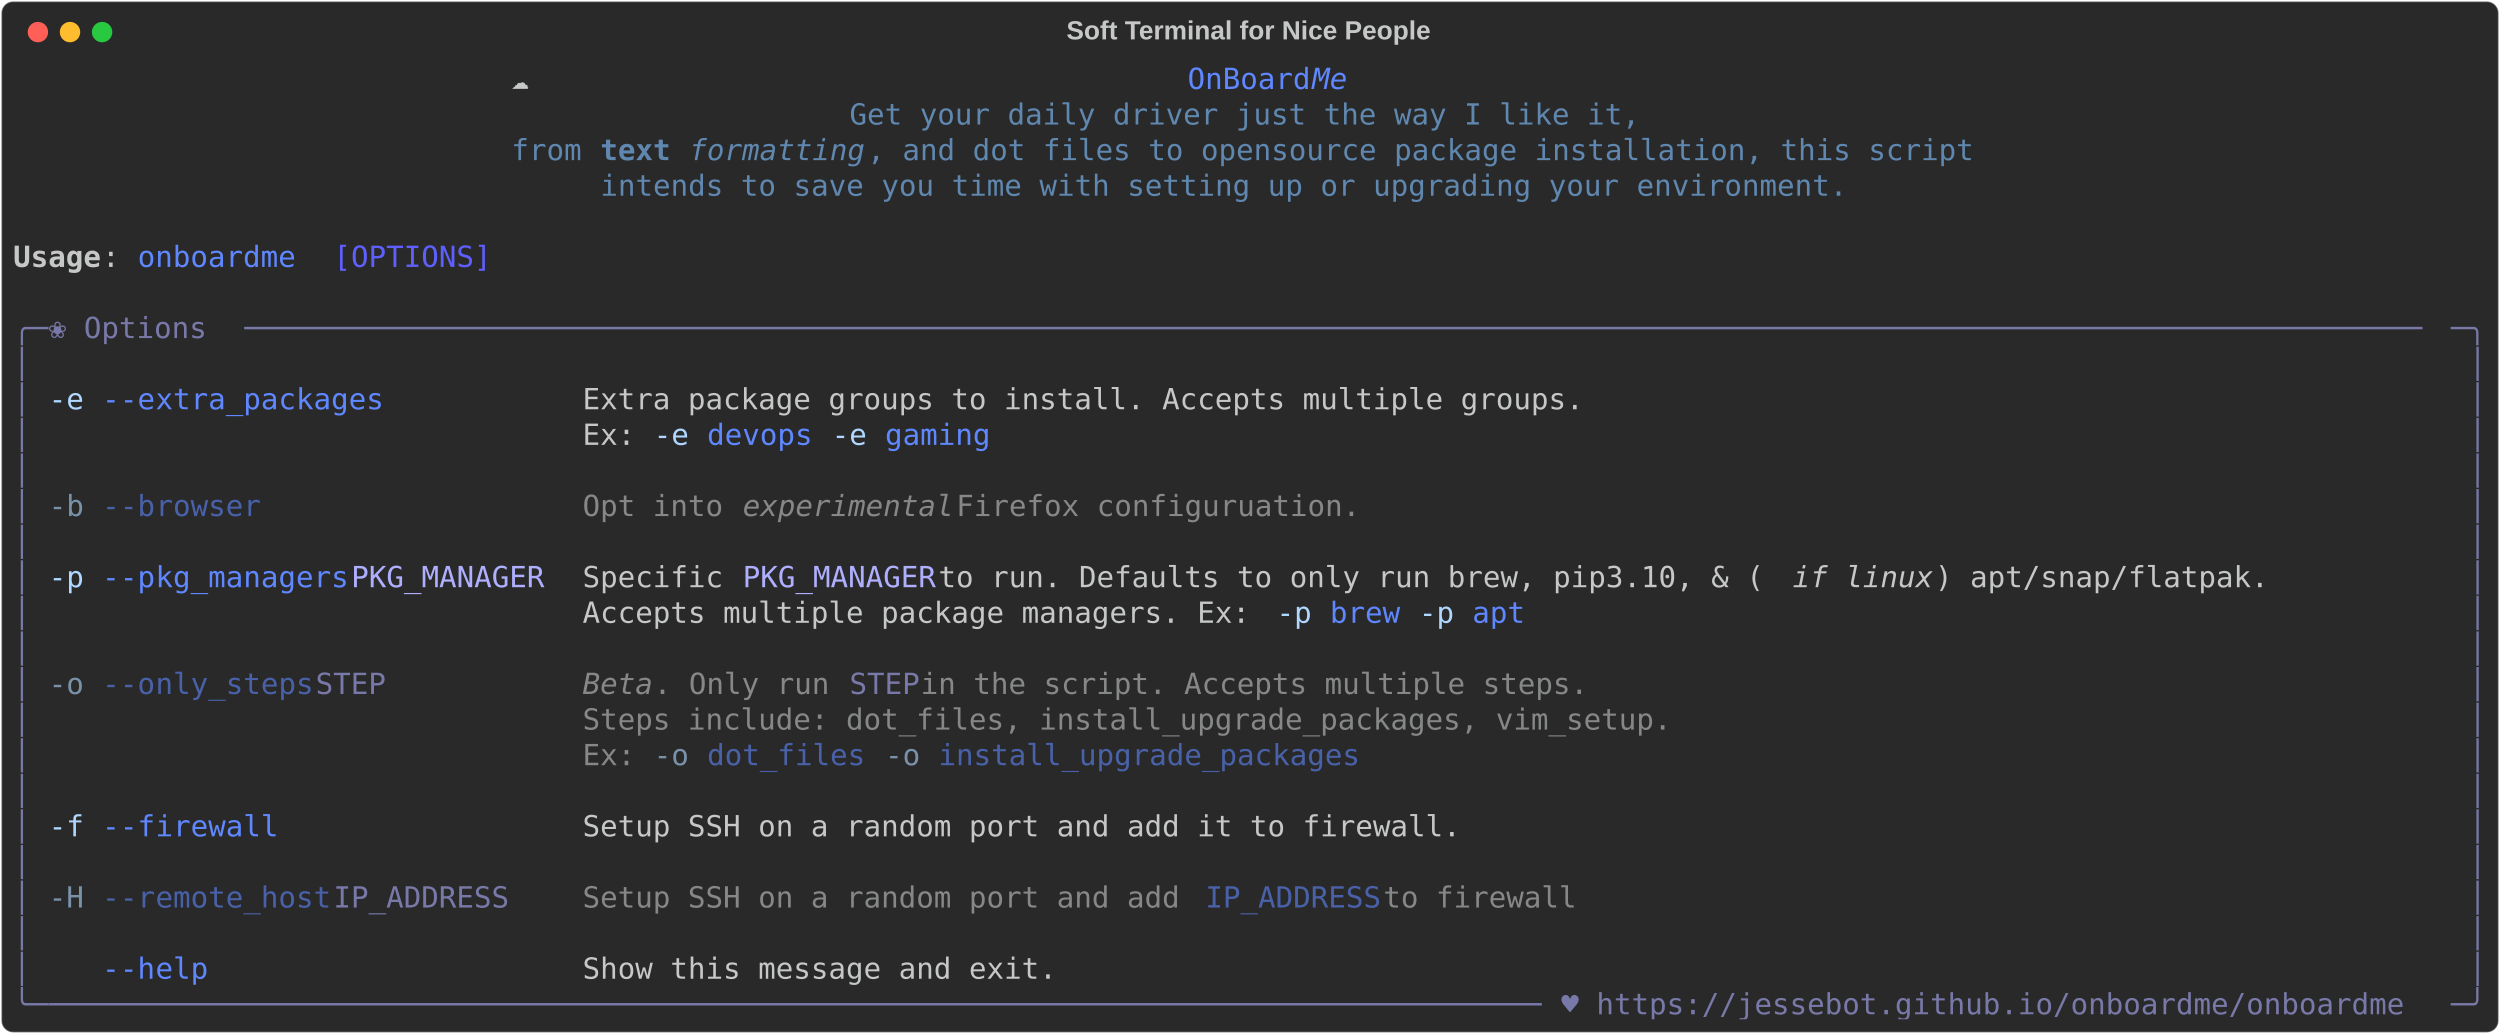
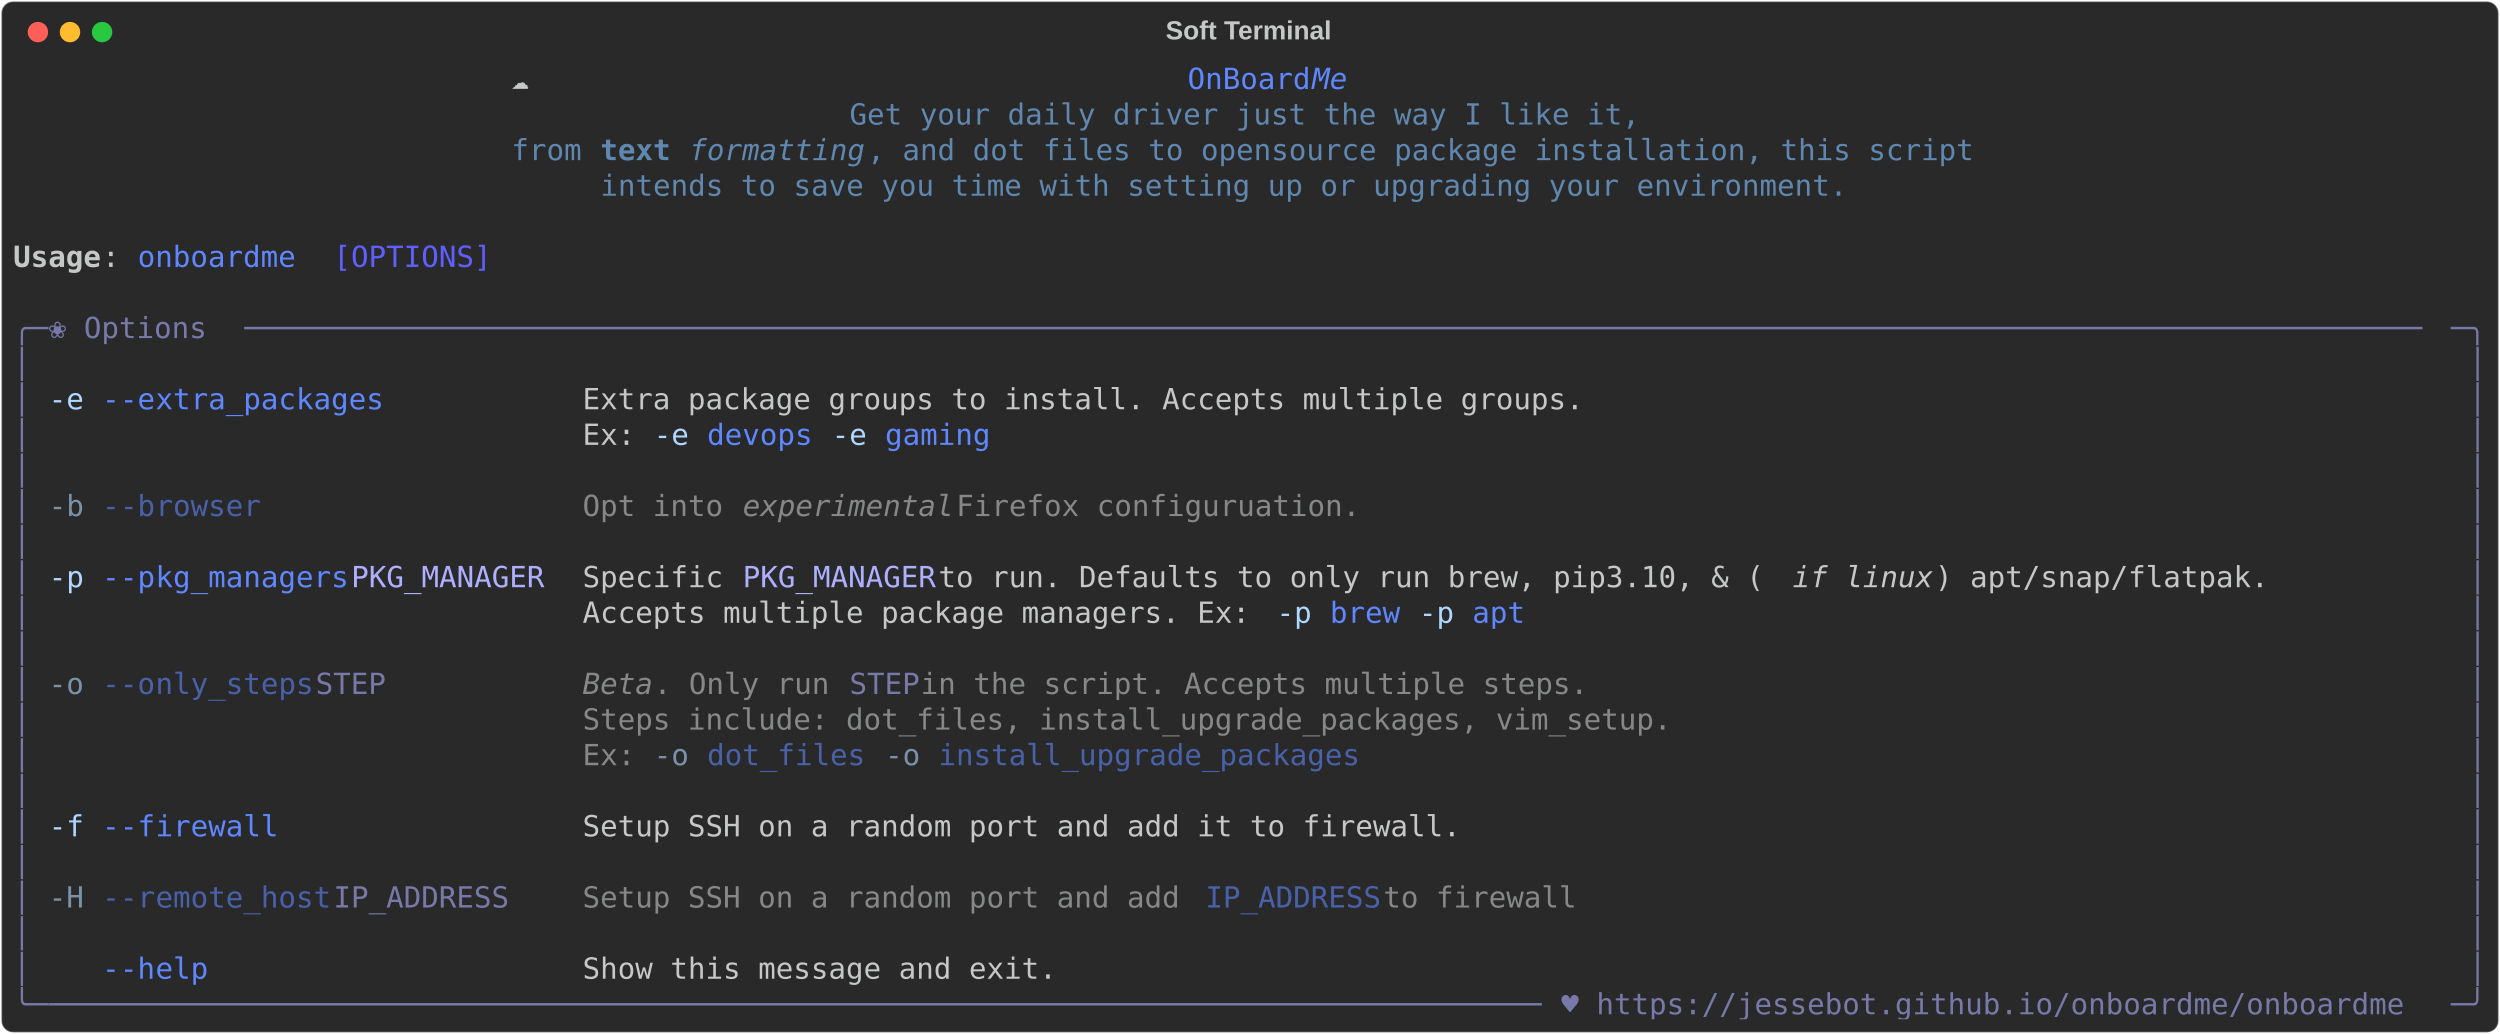
<svg xmlns="http://www.w3.org/2000/svg" class="rich-terminal" viewBox="0 0 1714 708.8">
  <style>

    @font-face {
        font-family: "Fira Code";
        src: local("FiraCode-Regular"),
                url("https://cdnjs.cloudflare.com/ajax/libs/firacode/6.2.0/woff2/FiraCode-Regular.woff2") format("woff2"),
                url("https://cdnjs.cloudflare.com/ajax/libs/firacode/6.2.0/woff/FiraCode-Regular.woff") format("woff");
        font-style: normal;
        font-weight: 400;
    }
    @font-face {
        font-family: "Fira Code";
        src: local("FiraCode-Bold"),
                url("https://cdnjs.cloudflare.com/ajax/libs/firacode/6.2.0/woff2/FiraCode-Bold.woff2") format("woff2"),
                url("https://cdnjs.cloudflare.com/ajax/libs/firacode/6.2.0/woff/FiraCode-Bold.woff") format("woff");
        font-style: bold;
        font-weight: 700;
    }

    .terminal-1534585519-matrix {
        font-family: Fira Code, monospace;
        font-size: 20px;
        line-height: 24.4px;
        font-variant-east-asian: full-width;
    }

    .terminal-1534585519-title {
        font-size: 18px;
        font-weight: bold;
        font-family: arial;
    }

    .terminal-1534585519-r1 { fill: #c5c8c6 }
.terminal-1534585519-r2 { fill: #5f87ff }
.terminal-1534585519-r3 { fill: #5f87ff;font-style: italic; }
.terminal-1534585519-r4 { fill: #5f87af }
.terminal-1534585519-r5 { fill: #5f87af;font-weight: bold }
.terminal-1534585519-r6 { fill: #5f87af;font-style: italic; }
.terminal-1534585519-r7 { fill: #c5c8c6;font-weight: bold }
.terminal-1534585519-r8 { fill: #5f5fff }
.terminal-1534585519-r9 { fill: #7979a9 }
.terminal-1534585519-r10 { fill: #afd7ff }
.terminal-1534585519-r11 { fill: #868887 }
.terminal-1534585519-r12 { fill: #7991a9 }
.terminal-1534585519-r13 { fill: #4961a9 }
.terminal-1534585519-r14 { fill: #868887;font-style: italic; }
.terminal-1534585519-r15 { fill: #afafff }
.terminal-1534585519-r16 { fill: #c5c8c6;font-style: italic; }
    </style>
  <defs>
    <clipPath id="terminal-1534585519-clip-terminal">
      <rect x="0" y="0" width="1694.8" height="657.8" />
    </clipPath>
    <clipPath id="terminal-1534585519-line-0">
      <rect x="0" y="1.5" width="1695.8" height="24.65" />
    </clipPath>
    <clipPath id="terminal-1534585519-line-1">
      <rect x="0" y="25.9" width="1695.8" height="24.65" />
    </clipPath>
    <clipPath id="terminal-1534585519-line-2">
      <rect x="0" y="50.3" width="1695.8" height="24.65" />
    </clipPath>
    <clipPath id="terminal-1534585519-line-3">
      <rect x="0" y="74.7" width="1695.8" height="24.65" />
    </clipPath>
    <clipPath id="terminal-1534585519-line-4">
      <rect x="0" y="99.1" width="1695.8" height="24.65" />
    </clipPath>
    <clipPath id="terminal-1534585519-line-5">
      <rect x="0" y="123.5" width="1695.8" height="24.65" />
    </clipPath>
    <clipPath id="terminal-1534585519-line-6">
      <rect x="0" y="147.9" width="1695.8" height="24.65" />
    </clipPath>
    <clipPath id="terminal-1534585519-line-7">
      <rect x="0" y="172.3" width="1695.8" height="24.65" />
    </clipPath>
    <clipPath id="terminal-1534585519-line-8">
      <rect x="0" y="196.7" width="1695.8" height="24.65" />
    </clipPath>
    <clipPath id="terminal-1534585519-line-9">
      <rect x="0" y="221.1" width="1695.8" height="24.65" />
    </clipPath>
    <clipPath id="terminal-1534585519-line-10">
      <rect x="0" y="245.5" width="1695.8" height="24.65" />
    </clipPath>
    <clipPath id="terminal-1534585519-line-11">
      <rect x="0" y="269.9" width="1695.8" height="24.65" />
    </clipPath>
    <clipPath id="terminal-1534585519-line-12">
      <rect x="0" y="294.3" width="1695.8" height="24.65" />
    </clipPath>
    <clipPath id="terminal-1534585519-line-13">
      <rect x="0" y="318.7" width="1695.8" height="24.65" />
    </clipPath>
    <clipPath id="terminal-1534585519-line-14">
      <rect x="0" y="343.1" width="1695.8" height="24.65" />
    </clipPath>
    <clipPath id="terminal-1534585519-line-15">
      <rect x="0" y="367.5" width="1695.8" height="24.65" />
    </clipPath>
    <clipPath id="terminal-1534585519-line-16">
      <rect x="0" y="391.9" width="1695.8" height="24.65" />
    </clipPath>
    <clipPath id="terminal-1534585519-line-17">
      <rect x="0" y="416.3" width="1695.8" height="24.65" />
    </clipPath>
    <clipPath id="terminal-1534585519-line-18">
      <rect x="0" y="440.7" width="1695.8" height="24.65" />
    </clipPath>
    <clipPath id="terminal-1534585519-line-19">
      <rect x="0" y="465.1" width="1695.8" height="24.65" />
    </clipPath>
    <clipPath id="terminal-1534585519-line-20">
      <rect x="0" y="489.5" width="1695.8" height="24.65" />
    </clipPath>
    <clipPath id="terminal-1534585519-line-21">
      <rect x="0" y="513.9" width="1695.8" height="24.65" />
    </clipPath>
    <clipPath id="terminal-1534585519-line-22">
      <rect x="0" y="538.3" width="1695.8" height="24.65" />
    </clipPath>
    <clipPath id="terminal-1534585519-line-23">
      <rect x="0" y="562.7" width="1695.8" height="24.65" />
    </clipPath>
    <clipPath id="terminal-1534585519-line-24">
      <rect x="0" y="587.1" width="1695.8" height="24.65" />
    </clipPath>
    <clipPath id="terminal-1534585519-line-25">
      <rect x="0" y="611.5" width="1695.8" height="24.65" />
    </clipPath>
  </defs>
  <rect fill="#292929" stroke="rgba(255,255,255,0.35)" stroke-width="1" x="1" y="1" width="1712" height="706.8" rx="8" />
-   <text class="terminal-1534585519-title" fill="#c5c8c6" text-anchor="middle" x="856" y="27">Soft Terminal for Nice People</text>
+   <text class="terminal-1534585519-title" fill="#c5c8c6" text-anchor="middle" x="856" y="27">Soft Terminal</text>
  <g transform="translate(26,22)">
    <circle cx="0" cy="0" r="7" fill="#ff5f57" />
    <circle cx="22" cy="0" r="7" fill="#febc2e" />
    <circle cx="44" cy="0" r="7" fill="#28c840" />
  </g>
  <g transform="translate(9, 41)" clip-path="url(#terminal-1534585519-clip-terminal)">
    <g class="terminal-1534585519-matrix">
      <text class="terminal-1534585519-r1" x="341.6" y="20" textLength="463.6" clip-path="url(#terminal-1534585519-line-0)">                                    ☁ </text>
      <text class="terminal-1534585519-r2" x="805.2" y="20" textLength="85.4" clip-path="url(#terminal-1534585519-line-0)">OnBoard</text>
      <text class="terminal-1534585519-r3" x="890.6" y="20" textLength="24.4" clip-path="url(#terminal-1534585519-line-0)">Me</text>
      <text class="terminal-1534585519-r1" x="1695.8" y="20" textLength="12.2" clip-path="url(#terminal-1534585519-line-0)">
</text>
      <text class="terminal-1534585519-r4" x="573.4" y="44.4" textLength="549" clip-path="url(#terminal-1534585519-line-1)">Get your daily driver just the way I like it,</text>
      <text class="terminal-1534585519-r1" x="1695.8" y="44.4" textLength="12.2" clip-path="url(#terminal-1534585519-line-1)">
</text>
      <text class="terminal-1534585519-r4" x="341.6" y="68.8" textLength="61" clip-path="url(#terminal-1534585519-line-2)">from </text>
      <text class="terminal-1534585519-r5" x="402.6" y="68.8" textLength="48.8" clip-path="url(#terminal-1534585519-line-2)">text</text>
      <text class="terminal-1534585519-r6" x="463.6" y="68.8" textLength="122" clip-path="url(#terminal-1534585519-line-2)">formatting</text>
      <text class="terminal-1534585519-r4" x="585.6" y="68.8" textLength="768.6" clip-path="url(#terminal-1534585519-line-2)">, and dot files to opensource package installation, this script</text>
      <text class="terminal-1534585519-r1" x="1695.8" y="68.8" textLength="12.2" clip-path="url(#terminal-1534585519-line-2)">
</text>
      <text class="terminal-1534585519-r4" x="402.6" y="93.2" textLength="878.4" clip-path="url(#terminal-1534585519-line-3)"> intends to save you time with setting up or upgrading your environment.</text>
      <text class="terminal-1534585519-r1" x="1695.8" y="93.2" textLength="12.2" clip-path="url(#terminal-1534585519-line-3)">
</text>
      <text class="terminal-1534585519-r1" x="1695.8" y="117.6" textLength="12.2" clip-path="url(#terminal-1534585519-line-4)">
</text>
      <text class="terminal-1534585519-r7" x="0" y="142" textLength="61" clip-path="url(#terminal-1534585519-line-5)">Usage</text>
      <text class="terminal-1534585519-r1" x="61" y="142" textLength="24.4" clip-path="url(#terminal-1534585519-line-5)">: </text>
      <text class="terminal-1534585519-r2" x="85.4" y="142" textLength="122" clip-path="url(#terminal-1534585519-line-5)"> onboardme</text>
      <text class="terminal-1534585519-r8" x="219.6" y="142" textLength="109.8" clip-path="url(#terminal-1534585519-line-5)">[OPTIONS]</text>
      <text class="terminal-1534585519-r1" x="1695.8" y="142" textLength="12.2" clip-path="url(#terminal-1534585519-line-5)">
</text>
      <text class="terminal-1534585519-r1" x="1695.8" y="166.4" textLength="12.2" clip-path="url(#terminal-1534585519-line-6)">
</text>
      <text class="terminal-1534585519-r9" x="0" y="190.8" textLength="24.4" clip-path="url(#terminal-1534585519-line-7)">╭─</text>
      <text class="terminal-1534585519-r9" x="24.4" y="190.8" textLength="134.2" clip-path="url(#terminal-1534585519-line-7)"> ❀ Options </text>
      <text class="terminal-1534585519-r9" x="158.6" y="190.8" textLength="1512.8" clip-path="url(#terminal-1534585519-line-7)">────────────────────────────────────────────────────────────────────────────────────────────────────────────────────────────</text>
      <text class="terminal-1534585519-r9" x="1671.4" y="190.8" textLength="24.4" clip-path="url(#terminal-1534585519-line-7)">─╮</text>
      <text class="terminal-1534585519-r1" x="1695.8" y="190.8" textLength="12.2" clip-path="url(#terminal-1534585519-line-7)">
</text>
      <text class="terminal-1534585519-r9" x="0" y="215.2" textLength="12.2" clip-path="url(#terminal-1534585519-line-8)">│</text>
      <text class="terminal-1534585519-r9" x="1683.6" y="215.2" textLength="12.2" clip-path="url(#terminal-1534585519-line-8)">│</text>
      <text class="terminal-1534585519-r1" x="1695.8" y="215.2" textLength="12.2" clip-path="url(#terminal-1534585519-line-8)">
</text>
      <text class="terminal-1534585519-r9" x="0" y="239.6" textLength="12.2" clip-path="url(#terminal-1534585519-line-9)">│</text>
      <text class="terminal-1534585519-r10" x="24.4" y="239.6" textLength="24.4" clip-path="url(#terminal-1534585519-line-9)">-e</text>
      <text class="terminal-1534585519-r2" x="61" y="239.6" textLength="12.2" clip-path="url(#terminal-1534585519-line-9)">-</text>
      <text class="terminal-1534585519-r2" x="73.2" y="239.6" textLength="24.4" clip-path="url(#terminal-1534585519-line-9)">-e</text>
      <text class="terminal-1534585519-r2" x="97.6" y="239.6" textLength="158.6" clip-path="url(#terminal-1534585519-line-9)">xtra_packages</text>
      <text class="terminal-1534585519-r1" x="390.4" y="239.6" textLength="1159" clip-path="url(#terminal-1534585519-line-9)">Extra package groups to install. Accepts multiple groups.                                      </text>
      <text class="terminal-1534585519-r9" x="1683.6" y="239.6" textLength="12.2" clip-path="url(#terminal-1534585519-line-9)">│</text>
      <text class="terminal-1534585519-r1" x="1695.8" y="239.6" textLength="12.2" clip-path="url(#terminal-1534585519-line-9)">
</text>
      <text class="terminal-1534585519-r9" x="0" y="264" textLength="12.2" clip-path="url(#terminal-1534585519-line-10)">│</text>
      <text class="terminal-1534585519-r1" x="390.4" y="264" textLength="48.8" clip-path="url(#terminal-1534585519-line-10)">Ex: </text>
      <text class="terminal-1534585519-r10" x="439.2" y="264" textLength="24.4" clip-path="url(#terminal-1534585519-line-10)">-e</text>
      <text class="terminal-1534585519-r2" x="475.8" y="264" textLength="73.2" clip-path="url(#terminal-1534585519-line-10)">devops</text>
      <text class="terminal-1534585519-r10" x="561.2" y="264" textLength="24.4" clip-path="url(#terminal-1534585519-line-10)">-e</text>
      <text class="terminal-1534585519-r2" x="597.8" y="264" textLength="73.2" clip-path="url(#terminal-1534585519-line-10)">gaming</text>
      <text class="terminal-1534585519-r9" x="1683.6" y="264" textLength="12.2" clip-path="url(#terminal-1534585519-line-10)">│</text>
      <text class="terminal-1534585519-r1" x="1695.8" y="264" textLength="12.2" clip-path="url(#terminal-1534585519-line-10)">
</text>
      <text class="terminal-1534585519-r9" x="0" y="288.4" textLength="12.2" clip-path="url(#terminal-1534585519-line-11)">│</text>
      <text class="terminal-1534585519-r9" x="1683.6" y="288.4" textLength="12.2" clip-path="url(#terminal-1534585519-line-11)">│</text>
      <text class="terminal-1534585519-r1" x="1695.8" y="288.4" textLength="12.2" clip-path="url(#terminal-1534585519-line-11)">
</text>
      <text class="terminal-1534585519-r9" x="0" y="312.8" textLength="12.2" clip-path="url(#terminal-1534585519-line-12)">│</text>
      <text class="terminal-1534585519-r12" x="24.4" y="312.8" textLength="24.4" clip-path="url(#terminal-1534585519-line-12)">-b</text>
      <text class="terminal-1534585519-r13" x="61" y="312.8" textLength="12.2" clip-path="url(#terminal-1534585519-line-12)">-</text>
      <text class="terminal-1534585519-r13" x="73.2" y="312.8" textLength="24.4" clip-path="url(#terminal-1534585519-line-12)">-b</text>
      <text class="terminal-1534585519-r13" x="97.6" y="312.8" textLength="73.2" clip-path="url(#terminal-1534585519-line-12)">rowser</text>
      <text class="terminal-1534585519-r11" x="390.4" y="312.8" textLength="109.8" clip-path="url(#terminal-1534585519-line-12)">Opt into </text>
      <text class="terminal-1534585519-r14" x="500.2" y="312.8" textLength="146.4" clip-path="url(#terminal-1534585519-line-12)">experimental</text>
      <text class="terminal-1534585519-r11" x="646.6" y="312.8" textLength="902.8" clip-path="url(#terminal-1534585519-line-12)"> Firefox configuruation.                                                  </text>
      <text class="terminal-1534585519-r9" x="1683.6" y="312.8" textLength="12.2" clip-path="url(#terminal-1534585519-line-12)">│</text>
      <text class="terminal-1534585519-r1" x="1695.8" y="312.8" textLength="12.2" clip-path="url(#terminal-1534585519-line-12)">
</text>
      <text class="terminal-1534585519-r9" x="0" y="337.2" textLength="12.2" clip-path="url(#terminal-1534585519-line-13)">│</text>
      <text class="terminal-1534585519-r9" x="1683.6" y="337.2" textLength="12.2" clip-path="url(#terminal-1534585519-line-13)">│</text>
      <text class="terminal-1534585519-r1" x="1695.8" y="337.2" textLength="12.2" clip-path="url(#terminal-1534585519-line-13)">
</text>
      <text class="terminal-1534585519-r9" x="0" y="361.6" textLength="12.2" clip-path="url(#terminal-1534585519-line-14)">│</text>
      <text class="terminal-1534585519-r10" x="24.4" y="361.6" textLength="24.4" clip-path="url(#terminal-1534585519-line-14)">-p</text>
      <text class="terminal-1534585519-r2" x="61" y="361.6" textLength="12.2" clip-path="url(#terminal-1534585519-line-14)">-</text>
      <text class="terminal-1534585519-r2" x="73.2" y="361.6" textLength="24.4" clip-path="url(#terminal-1534585519-line-14)">-p</text>
      <text class="terminal-1534585519-r2" x="97.6" y="361.6" textLength="134.2" clip-path="url(#terminal-1534585519-line-14)">kg_managers</text>
      <text class="terminal-1534585519-r15" x="231.8" y="361.6" textLength="146.4" clip-path="url(#terminal-1534585519-line-14)"> PKG_MANAGER</text>
      <text class="terminal-1534585519-r1" x="390.4" y="361.6" textLength="109.8" clip-path="url(#terminal-1534585519-line-14)">Specific </text>
      <text class="terminal-1534585519-r15" x="500.2" y="361.6" textLength="134.2" clip-path="url(#terminal-1534585519-line-14)">PKG_MANAGER</text>
      <text class="terminal-1534585519-r1" x="634.4" y="361.6" textLength="585.6" clip-path="url(#terminal-1534585519-line-14)"> to run. Defaults to only run brew, pip3.10, &amp; (</text>
      <text class="terminal-1534585519-r16" x="1220" y="361.6" textLength="97.6" clip-path="url(#terminal-1534585519-line-14)">if linux</text>
      <text class="terminal-1534585519-r1" x="1317.6" y="361.6" textLength="231.8" clip-path="url(#terminal-1534585519-line-14)">) apt/snap/flatpak.</text>
      <text class="terminal-1534585519-r9" x="1683.6" y="361.6" textLength="12.2" clip-path="url(#terminal-1534585519-line-14)">│</text>
      <text class="terminal-1534585519-r1" x="1695.8" y="361.6" textLength="12.2" clip-path="url(#terminal-1534585519-line-14)">
</text>
      <text class="terminal-1534585519-r9" x="0" y="386" textLength="12.2" clip-path="url(#terminal-1534585519-line-15)">│</text>
      <text class="terminal-1534585519-r1" x="390.4" y="386" textLength="475.8" clip-path="url(#terminal-1534585519-line-15)">Accepts multiple package managers. Ex: </text>
      <text class="terminal-1534585519-r10" x="866.2" y="386" textLength="24.4" clip-path="url(#terminal-1534585519-line-15)">-p</text>
      <text class="terminal-1534585519-r2" x="902.8" y="386" textLength="48.8" clip-path="url(#terminal-1534585519-line-15)">brew</text>
      <text class="terminal-1534585519-r10" x="963.8" y="386" textLength="24.4" clip-path="url(#terminal-1534585519-line-15)">-p</text>
      <text class="terminal-1534585519-r2" x="1000.4" y="386" textLength="36.6" clip-path="url(#terminal-1534585519-line-15)">apt</text>
      <text class="terminal-1534585519-r9" x="1683.6" y="386" textLength="12.2" clip-path="url(#terminal-1534585519-line-15)">│</text>
      <text class="terminal-1534585519-r1" x="1695.8" y="386" textLength="12.2" clip-path="url(#terminal-1534585519-line-15)">
</text>
      <text class="terminal-1534585519-r9" x="0" y="410.4" textLength="12.2" clip-path="url(#terminal-1534585519-line-16)">│</text>
      <text class="terminal-1534585519-r9" x="1683.6" y="410.4" textLength="12.2" clip-path="url(#terminal-1534585519-line-16)">│</text>
      <text class="terminal-1534585519-r1" x="1695.8" y="410.4" textLength="12.2" clip-path="url(#terminal-1534585519-line-16)">
</text>
      <text class="terminal-1534585519-r9" x="0" y="434.8" textLength="12.2" clip-path="url(#terminal-1534585519-line-17)">│</text>
      <text class="terminal-1534585519-r12" x="24.4" y="434.8" textLength="24.4" clip-path="url(#terminal-1534585519-line-17)">-o</text>
      <text class="terminal-1534585519-r13" x="61" y="434.8" textLength="12.2" clip-path="url(#terminal-1534585519-line-17)">-</text>
      <text class="terminal-1534585519-r13" x="73.2" y="434.8" textLength="24.4" clip-path="url(#terminal-1534585519-line-17)">-o</text>
      <text class="terminal-1534585519-r13" x="97.6" y="434.8" textLength="109.8" clip-path="url(#terminal-1534585519-line-17)">nly_steps</text>
      <text class="terminal-1534585519-r9" x="207.4" y="434.8" textLength="61" clip-path="url(#terminal-1534585519-line-17)"> STEP</text>
      <text class="terminal-1534585519-r14" x="390.4" y="434.8" textLength="48.8" clip-path="url(#terminal-1534585519-line-17)">Beta</text>
      <text class="terminal-1534585519-r11" x="439.2" y="434.8" textLength="134.2" clip-path="url(#terminal-1534585519-line-17)">. Only run </text>
      <text class="terminal-1534585519-r9" x="573.4" y="434.8" textLength="48.8" clip-path="url(#terminal-1534585519-line-17)">STEP</text>
      <text class="terminal-1534585519-r11" x="622.2" y="434.8" textLength="927.2" clip-path="url(#terminal-1534585519-line-17)"> in the script. Accepts multiple steps.                                     </text>
      <text class="terminal-1534585519-r9" x="1683.6" y="434.8" textLength="12.2" clip-path="url(#terminal-1534585519-line-17)">│</text>
      <text class="terminal-1534585519-r1" x="1695.8" y="434.8" textLength="12.2" clip-path="url(#terminal-1534585519-line-17)">
</text>
      <text class="terminal-1534585519-r9" x="0" y="459.2" textLength="12.2" clip-path="url(#terminal-1534585519-line-18)">│</text>
      <text class="terminal-1534585519-r11" x="390.4" y="459.2" textLength="1159" clip-path="url(#terminal-1534585519-line-18)">Steps include: dot_files, install_upgrade_packages, vim_setup.                                 </text>
      <text class="terminal-1534585519-r9" x="1683.6" y="459.2" textLength="12.2" clip-path="url(#terminal-1534585519-line-18)">│</text>
      <text class="terminal-1534585519-r1" x="1695.8" y="459.2" textLength="12.2" clip-path="url(#terminal-1534585519-line-18)">
</text>
      <text class="terminal-1534585519-r9" x="0" y="483.6" textLength="12.2" clip-path="url(#terminal-1534585519-line-19)">│</text>
      <text class="terminal-1534585519-r11" x="390.4" y="483.6" textLength="48.8" clip-path="url(#terminal-1534585519-line-19)">Ex: </text>
      <text class="terminal-1534585519-r12" x="439.2" y="483.6" textLength="24.4" clip-path="url(#terminal-1534585519-line-19)">-o</text>
      <text class="terminal-1534585519-r13" x="475.8" y="483.6" textLength="109.8" clip-path="url(#terminal-1534585519-line-19)">dot_files</text>
      <text class="terminal-1534585519-r12" x="597.8" y="483.6" textLength="24.4" clip-path="url(#terminal-1534585519-line-19)">-o</text>
      <text class="terminal-1534585519-r13" x="634.4" y="483.6" textLength="292.8" clip-path="url(#terminal-1534585519-line-19)">install_upgrade_packages</text>
      <text class="terminal-1534585519-r9" x="1683.6" y="483.6" textLength="12.2" clip-path="url(#terminal-1534585519-line-19)">│</text>
      <text class="terminal-1534585519-r1" x="1695.8" y="483.6" textLength="12.2" clip-path="url(#terminal-1534585519-line-19)">
</text>
      <text class="terminal-1534585519-r9" x="0" y="508" textLength="12.2" clip-path="url(#terminal-1534585519-line-20)">│</text>
      <text class="terminal-1534585519-r9" x="1683.6" y="508" textLength="12.2" clip-path="url(#terminal-1534585519-line-20)">│</text>
      <text class="terminal-1534585519-r1" x="1695.8" y="508" textLength="12.2" clip-path="url(#terminal-1534585519-line-20)">
</text>
      <text class="terminal-1534585519-r9" x="0" y="532.4" textLength="12.2" clip-path="url(#terminal-1534585519-line-21)">│</text>
      <text class="terminal-1534585519-r10" x="24.4" y="532.4" textLength="24.4" clip-path="url(#terminal-1534585519-line-21)">-f</text>
      <text class="terminal-1534585519-r2" x="61" y="532.4" textLength="12.2" clip-path="url(#terminal-1534585519-line-21)">-</text>
      <text class="terminal-1534585519-r2" x="73.2" y="532.4" textLength="24.4" clip-path="url(#terminal-1534585519-line-21)">-f</text>
      <text class="terminal-1534585519-r2" x="97.6" y="532.4" textLength="85.4" clip-path="url(#terminal-1534585519-line-21)">irewall</text>
      <text class="terminal-1534585519-r1" x="390.4" y="532.4" textLength="1159" clip-path="url(#terminal-1534585519-line-21)">Setup SSH on a random port and add it to firewall.                                             </text>
      <text class="terminal-1534585519-r9" x="1683.6" y="532.4" textLength="12.2" clip-path="url(#terminal-1534585519-line-21)">│</text>
      <text class="terminal-1534585519-r1" x="1695.8" y="532.4" textLength="12.2" clip-path="url(#terminal-1534585519-line-21)">
</text>
      <text class="terminal-1534585519-r9" x="0" y="556.8" textLength="12.2" clip-path="url(#terminal-1534585519-line-22)">│</text>
      <text class="terminal-1534585519-r9" x="1683.6" y="556.8" textLength="12.2" clip-path="url(#terminal-1534585519-line-22)">│</text>
      <text class="terminal-1534585519-r1" x="1695.8" y="556.8" textLength="12.2" clip-path="url(#terminal-1534585519-line-22)">
</text>
      <text class="terminal-1534585519-r9" x="0" y="581.2" textLength="12.2" clip-path="url(#terminal-1534585519-line-23)">│</text>
      <text class="terminal-1534585519-r12" x="24.4" y="581.2" textLength="24.4" clip-path="url(#terminal-1534585519-line-23)">-H</text>
      <text class="terminal-1534585519-r13" x="61" y="581.2" textLength="12.2" clip-path="url(#terminal-1534585519-line-23)">-</text>
      <text class="terminal-1534585519-r13" x="73.2" y="581.2" textLength="24.4" clip-path="url(#terminal-1534585519-line-23)">-r</text>
      <text class="terminal-1534585519-r13" x="97.6" y="581.2" textLength="122" clip-path="url(#terminal-1534585519-line-23)">emote_host</text>
      <text class="terminal-1534585519-r9" x="219.6" y="581.2" textLength="134.2" clip-path="url(#terminal-1534585519-line-23)"> IP_ADDRESS</text>
      <text class="terminal-1534585519-r11" x="390.4" y="581.2" textLength="427" clip-path="url(#terminal-1534585519-line-23)">Setup SSH on a random port and add </text>
      <text class="terminal-1534585519-r13" x="817.4" y="581.2" textLength="122" clip-path="url(#terminal-1534585519-line-23)">IP_ADDRESS</text>
      <text class="terminal-1534585519-r11" x="939.4" y="581.2" textLength="610" clip-path="url(#terminal-1534585519-line-23)"> to firewall                                      </text>
      <text class="terminal-1534585519-r9" x="1683.6" y="581.2" textLength="12.2" clip-path="url(#terminal-1534585519-line-23)">│</text>
      <text class="terminal-1534585519-r1" x="1695.8" y="581.2" textLength="12.2" clip-path="url(#terminal-1534585519-line-23)">
</text>
      <text class="terminal-1534585519-r9" x="0" y="605.6" textLength="12.2" clip-path="url(#terminal-1534585519-line-24)">│</text>
      <text class="terminal-1534585519-r9" x="1683.6" y="605.6" textLength="12.2" clip-path="url(#terminal-1534585519-line-24)">│</text>
      <text class="terminal-1534585519-r1" x="1695.8" y="605.6" textLength="12.2" clip-path="url(#terminal-1534585519-line-24)">
</text>
      <text class="terminal-1534585519-r9" x="0" y="630" textLength="12.2" clip-path="url(#terminal-1534585519-line-25)">│</text>
      <text class="terminal-1534585519-r2" x="61" y="630" textLength="12.2" clip-path="url(#terminal-1534585519-line-25)">-</text>
      <text class="terminal-1534585519-r2" x="73.2" y="630" textLength="24.4" clip-path="url(#terminal-1534585519-line-25)">-h</text>
      <text class="terminal-1534585519-r2" x="97.6" y="630" textLength="36.6" clip-path="url(#terminal-1534585519-line-25)">elp</text>
      <text class="terminal-1534585519-r1" x="390.4" y="630" textLength="1159" clip-path="url(#terminal-1534585519-line-25)">Show this message and exit.                                                                    </text>
      <text class="terminal-1534585519-r9" x="1683.6" y="630" textLength="12.2" clip-path="url(#terminal-1534585519-line-25)">│</text>
      <text class="terminal-1534585519-r1" x="1695.8" y="630" textLength="12.2" clip-path="url(#terminal-1534585519-line-25)">
</text>
      <text class="terminal-1534585519-r9" x="0" y="654.4" textLength="24.4" clip-path="url(#terminal-1534585519-line-26)">╰─</text>
      <text class="terminal-1534585519-r9" x="24.4" y="654.4" textLength="1037" clip-path="url(#terminal-1534585519-line-26)">─────────────────────────────────────────────────────────────────────────────────────</text>
      <text class="terminal-1534585519-r9" x="1061.4" y="654.4" textLength="610" clip-path="url(#terminal-1534585519-line-26)"> ♥ https://jessebot.github.io/onboardme/onboardme </text>
      <text class="terminal-1534585519-r9" x="1671.4" y="654.4" textLength="24.4" clip-path="url(#terminal-1534585519-line-26)">─╯</text>
      <text class="terminal-1534585519-r1" x="1695.8" y="654.4" textLength="12.2" clip-path="url(#terminal-1534585519-line-26)">
</text>
    </g>
  </g>
</svg>
